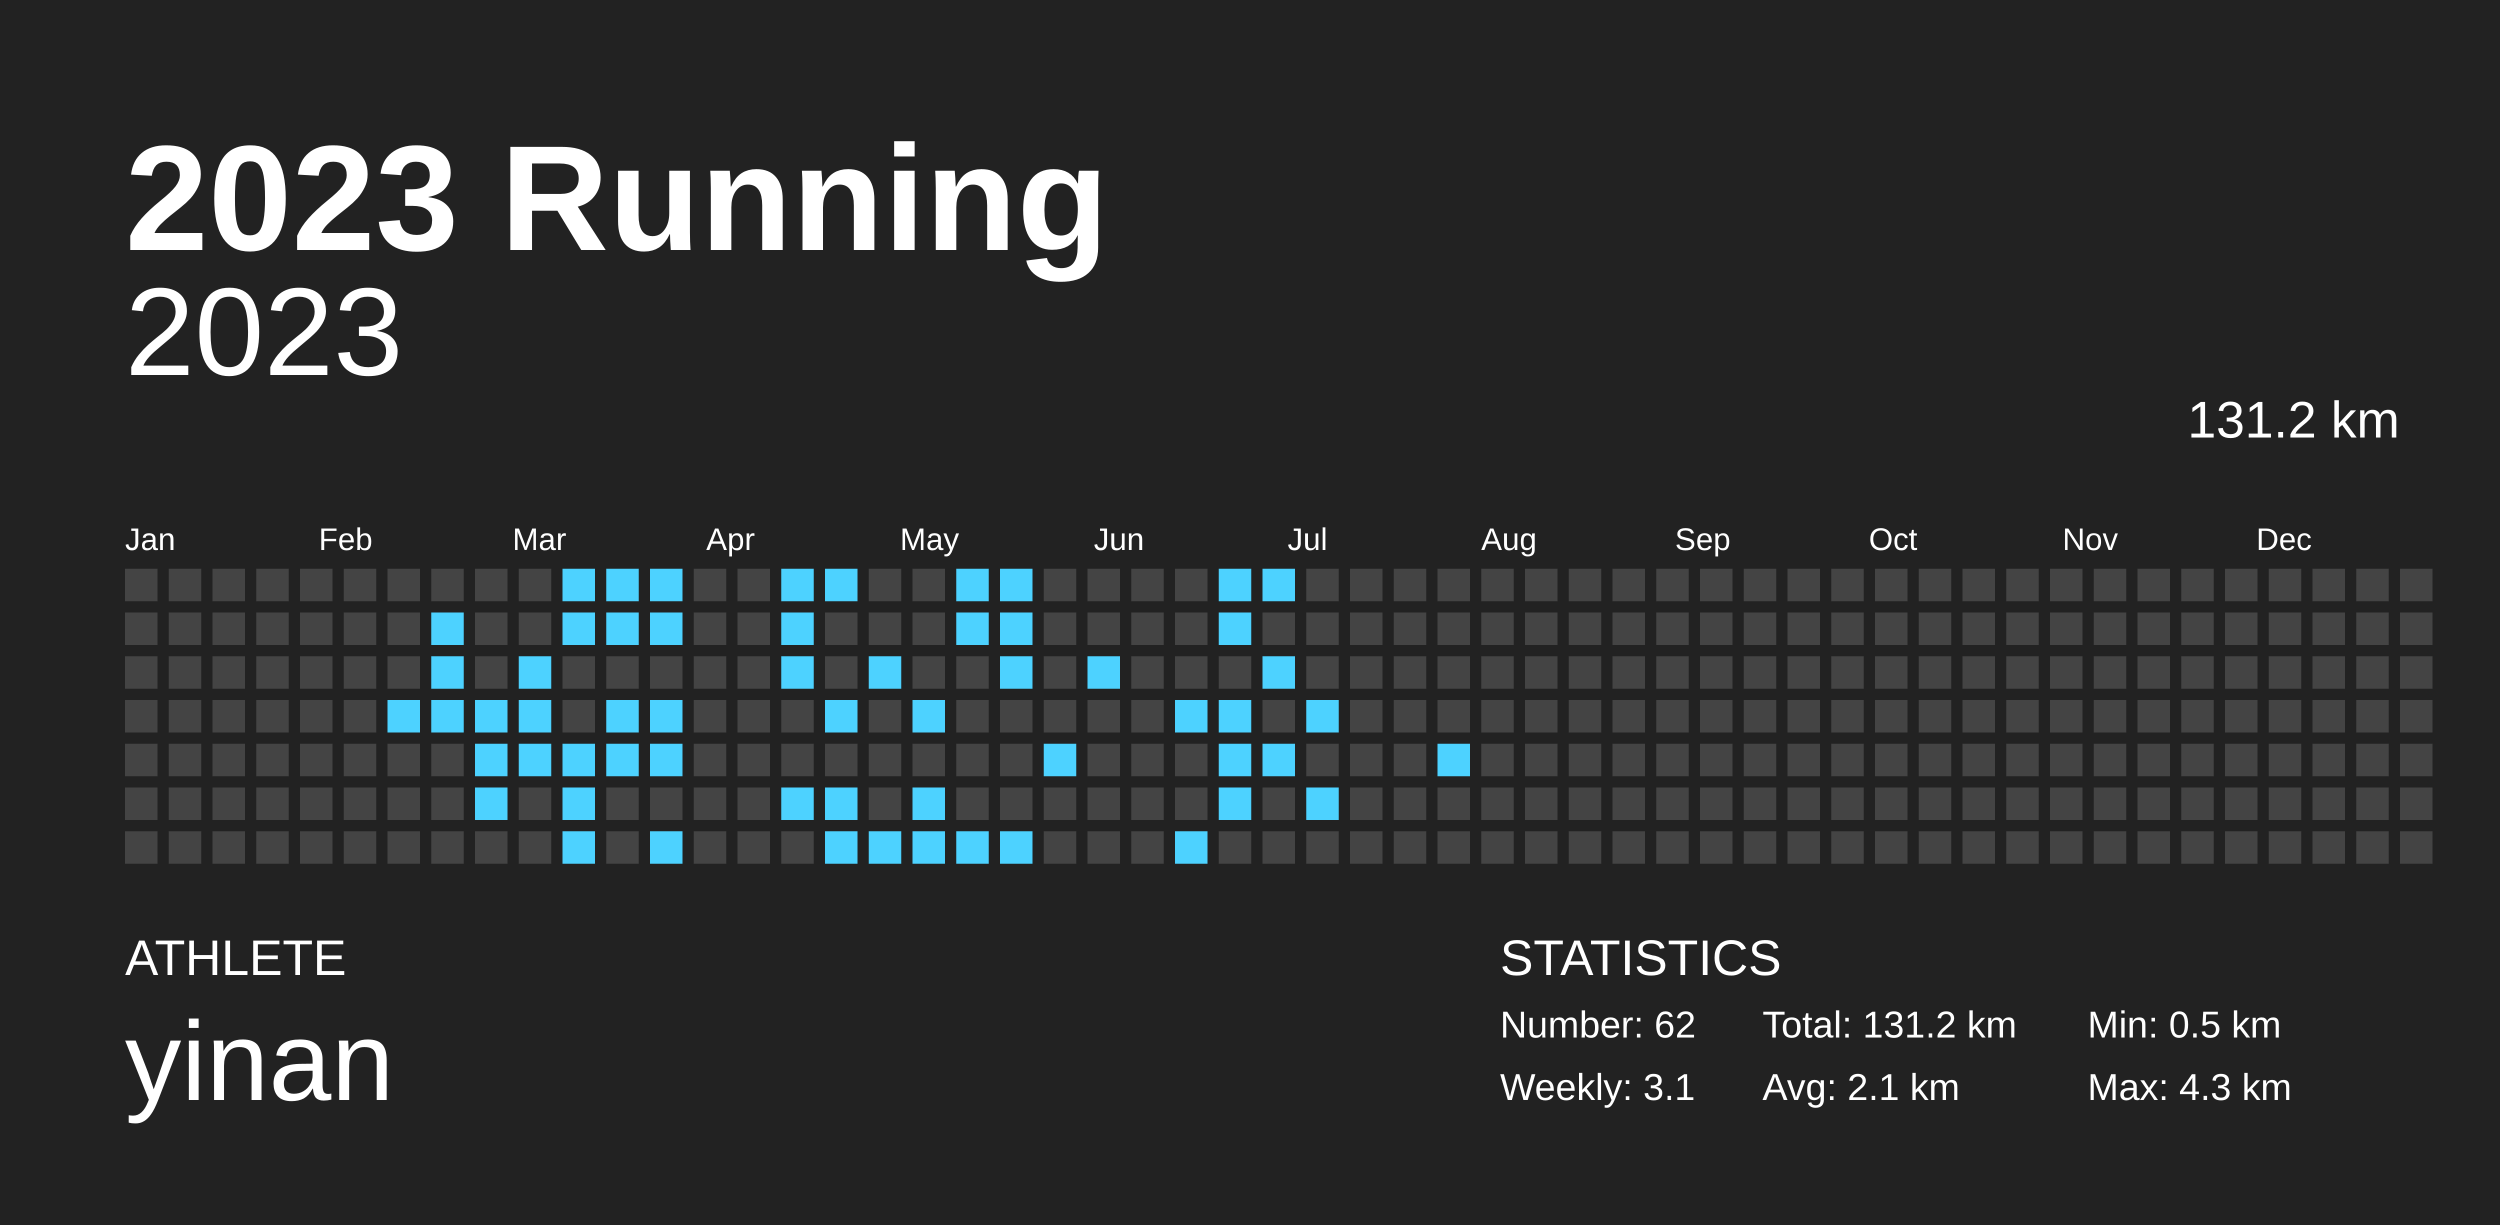
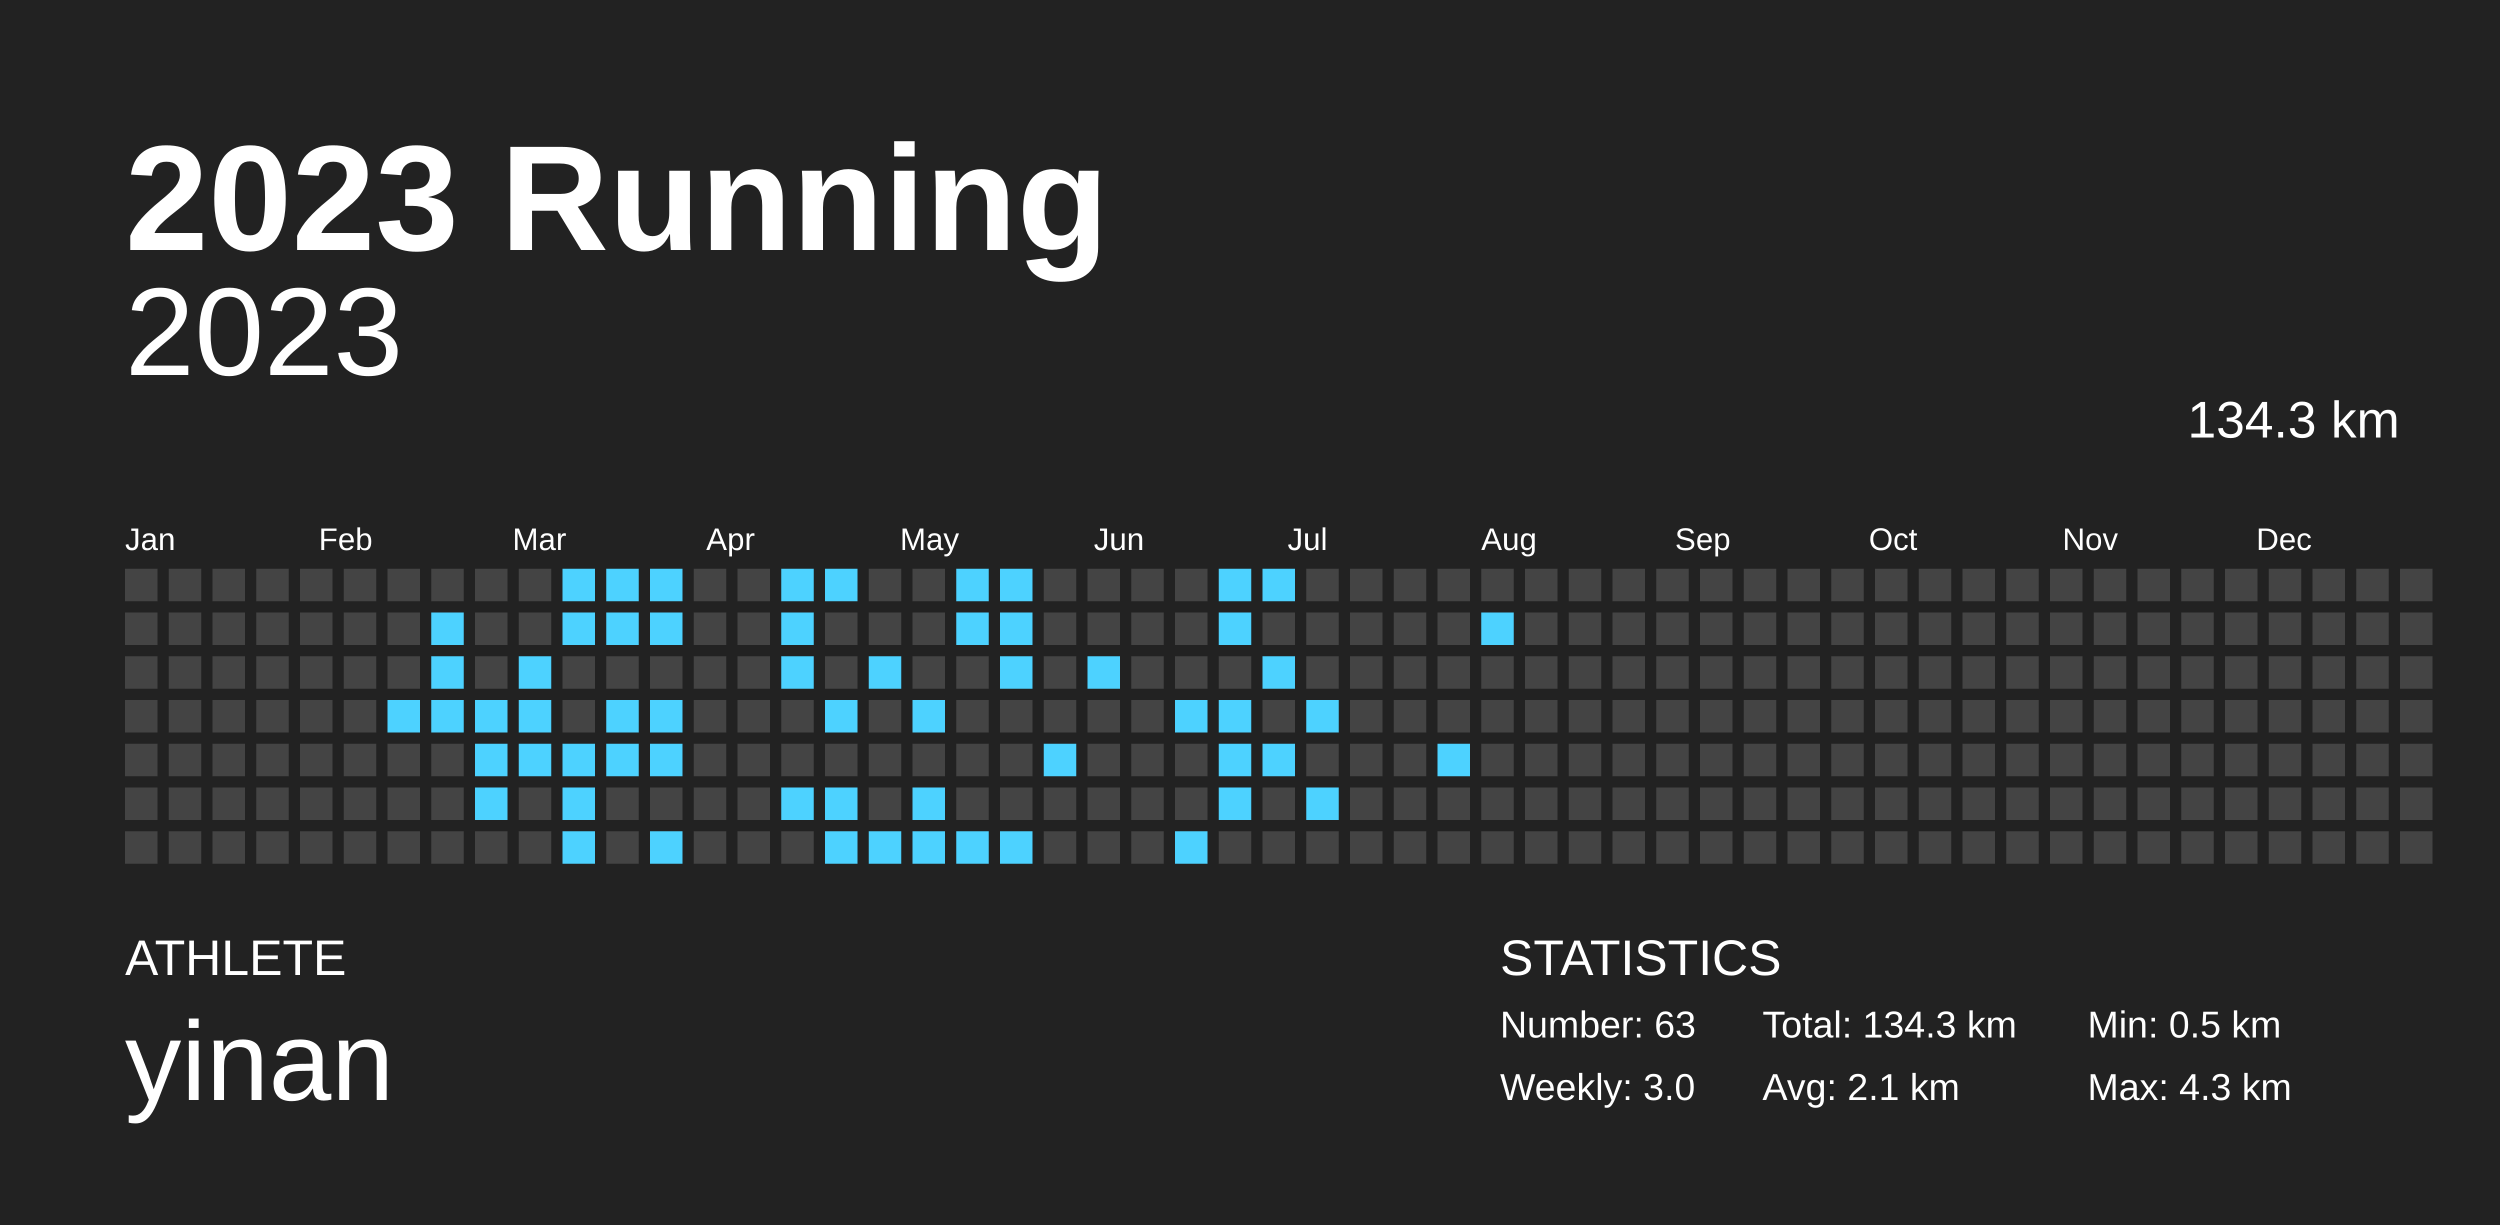
<svg xmlns="http://www.w3.org/2000/svg" baseProfile="full" height="98mm" version="1.1" viewBox="0,0,200,98" width="200mm">
  <defs />
  <rect fill="#222222" height="98" width="200" x="0" y="0" />
  <text fill="#FFFFFF" style="font-size:12px; font-family:Arial; font-weight:bold;" x="10" y="20">2023 Running</text>
  <text fill="#FFFFFF" style="font-size:4px; font-family:Arial" x="10" y="78">ATHLETE</text>
  <text fill="#FFFFFF" style="font-size:9px; font-family:Arial" x="10" y="88">yinan</text>
  <text fill="#FFFFFF" style="font-size:4px; font-family:Arial" x="120" y="78">STATISTICS</text>
-   <text fill="#FFFFFF" style="font-size:3px; font-family:Arial" x="120" y="83">Number: 62</text>
-   <text fill="#FFFFFF" style="font-size:3px; font-family:Arial" x="120" y="88">Weekly: 3.1</text>
-   <text fill="#FFFFFF" style="font-size:3px; font-family:Arial" x="141" y="83">Total: 131.2 km</text>
+   <text fill="#FFFFFF" style="font-size:3px; font-family:Arial" x="120" y="83">Number: 63</text>
+   <text fill="#FFFFFF" style="font-size:3px; font-family:Arial" x="120" y="88">Weekly: 3.0</text>
+   <text fill="#FFFFFF" style="font-size:3px; font-family:Arial" x="141" y="83">Total: 134.3 km</text>
  <text fill="#FFFFFF" style="font-size:3px; font-family:Arial" x="141" y="88">Avg: 2.1 km</text>
  <text fill="#FFFFFF" style="font-size:3px; font-family:Arial" x="167" y="83">Min: 0.5 km</text>
  <text fill="#FFFFFF" style="font-size:3px; font-family:Arial" x="167" y="88">Max: 4.3 km</text>
  <text alignment-baseline="hanging" fill="#FFFFFF" style="font-size:10.0px; font-family:Arial;" x="10" y="30">2023</text>
-   <text alignment-baseline="hanging" fill="#FFFFFF" style="font-size:4.125px; font-family:Arial;" x="175" y="35">131.2 km</text>
+   <text alignment-baseline="hanging" fill="#FFFFFF" style="font-size:4.125px; font-family:Arial;" x="175" y="35">134.3 km</text>
  <text fill="#FFFFFF" style="font-size:2.5px; font-family:Arial" x="10.0" y="44">Jan</text>
  <text fill="#FFFFFF" style="font-size:2.5px; font-family:Arial" x="25.5" y="44">Feb</text>
  <text fill="#FFFFFF" style="font-size:2.5px; font-family:Arial" x="41.0" y="44">Mar</text>
  <text fill="#FFFFFF" style="font-size:2.5px; font-family:Arial" x="56.5" y="44">Apr</text>
  <text fill="#FFFFFF" style="font-size:2.5px; font-family:Arial" x="72.0" y="44">May</text>
  <text fill="#FFFFFF" style="font-size:2.5px; font-family:Arial" x="87.5" y="44">Jun</text>
  <text fill="#FFFFFF" style="font-size:2.5px; font-family:Arial" x="103.0" y="44">Jul</text>
  <text fill="#FFFFFF" style="font-size:2.5px; font-family:Arial" x="118.5" y="44">Aug</text>
  <text fill="#FFFFFF" style="font-size:2.5px; font-family:Arial" x="134.0" y="44">Sep</text>
  <text fill="#FFFFFF" style="font-size:2.5px; font-family:Arial" x="149.5" y="44">Oct</text>
  <text fill="#FFFFFF" style="font-size:2.5px; font-family:Arial" x="165.0" y="44">Nov</text>
  <text fill="#FFFFFF" style="font-size:2.5px; font-family:Arial" x="180.5" y="44">Dec</text>
  <rect fill="#444444" height="2.6" width="2.6" x="10.0" y="45.5" />
  <rect fill="#444444" height="2.6" width="2.6" x="10.0" y="49.0" />
  <rect fill="#444444" height="2.6" width="2.6" x="10.0" y="52.5" />
  <rect fill="#444444" height="2.6" width="2.6" x="10.0" y="56.0" />
  <rect fill="#444444" height="2.6" width="2.6" x="10.0" y="59.5" />
  <rect fill="#444444" height="2.6" width="2.6" x="10.0" y="63.0" />
  <rect fill="#444444" height="2.6" width="2.6" x="10.0" y="66.5" />
  <rect fill="#444444" height="2.6" width="2.6" x="13.5" y="45.5" />
  <rect fill="#444444" height="2.6" width="2.6" x="13.5" y="49.0" />
  <rect fill="#444444" height="2.6" width="2.6" x="13.5" y="52.5" />
  <rect fill="#444444" height="2.6" width="2.6" x="13.5" y="56.0" />
  <rect fill="#444444" height="2.6" width="2.6" x="13.5" y="59.5" />
  <rect fill="#444444" height="2.6" width="2.6" x="13.5" y="63.0" />
  <rect fill="#444444" height="2.6" width="2.6" x="13.5" y="66.5" />
  <rect fill="#444444" height="2.6" width="2.6" x="17.0" y="45.5" />
  <rect fill="#444444" height="2.6" width="2.6" x="17.0" y="49.0" />
  <rect fill="#444444" height="2.6" width="2.6" x="17.0" y="52.5" />
  <rect fill="#444444" height="2.6" width="2.6" x="17.0" y="56.0" />
  <rect fill="#444444" height="2.6" width="2.6" x="17.0" y="59.5" />
  <rect fill="#444444" height="2.6" width="2.6" x="17.0" y="63.0" />
  <rect fill="#444444" height="2.6" width="2.6" x="17.0" y="66.5" />
  <rect fill="#444444" height="2.6" width="2.6" x="20.5" y="45.5" />
  <rect fill="#444444" height="2.6" width="2.6" x="20.5" y="49.0" />
  <rect fill="#444444" height="2.6" width="2.6" x="20.5" y="52.5" />
  <rect fill="#444444" height="2.6" width="2.6" x="20.5" y="56.0" />
  <rect fill="#444444" height="2.6" width="2.6" x="20.5" y="59.5" />
  <rect fill="#444444" height="2.6" width="2.6" x="20.5" y="63.0" />
  <rect fill="#444444" height="2.6" width="2.6" x="20.5" y="66.5" />
  <rect fill="#444444" height="2.6" width="2.6" x="24.0" y="45.5" />
  <rect fill="#444444" height="2.6" width="2.6" x="24.0" y="49.0" />
  <rect fill="#444444" height="2.6" width="2.6" x="24.0" y="52.5" />
  <rect fill="#444444" height="2.6" width="2.6" x="24.0" y="56.0" />
  <rect fill="#444444" height="2.6" width="2.6" x="24.0" y="59.5" />
  <rect fill="#444444" height="2.6" width="2.6" x="24.0" y="63.0" />
  <rect fill="#444444" height="2.6" width="2.6" x="24.0" y="66.5" />
  <rect fill="#444444" height="2.6" width="2.6" x="27.5" y="45.5" />
  <rect fill="#444444" height="2.6" width="2.6" x="27.5" y="49.0" />
  <rect fill="#444444" height="2.6" width="2.6" x="27.5" y="52.5" />
  <rect fill="#444444" height="2.6" width="2.6" x="27.5" y="56.0" />
  <rect fill="#444444" height="2.6" width="2.6" x="27.5" y="59.5" />
  <rect fill="#444444" height="2.6" width="2.6" x="27.5" y="63.0" />
  <rect fill="#444444" height="2.6" width="2.6" x="27.5" y="66.5" />
  <rect fill="#444444" height="2.6" width="2.6" x="31.0" y="45.5" />
  <rect fill="#444444" height="2.6" width="2.6" x="31.0" y="49.0" />
  <rect fill="#444444" height="2.6" width="2.6" x="31.0" y="52.5" />
  <rect fill="#4dd2ff" height="2.6" width="2.6" x="31.0" y="56.0" />
  <rect fill="#444444" height="2.6" width="2.6" x="31.0" y="59.5" />
  <rect fill="#444444" height="2.6" width="2.6" x="31.0" y="63.0" />
  <rect fill="#444444" height="2.6" width="2.6" x="31.0" y="66.5" />
  <rect fill="#444444" height="2.6" width="2.6" x="34.5" y="45.5" />
  <rect fill="#4dd2ff" height="2.6" width="2.6" x="34.5" y="49.0" />
  <rect fill="#4dd2ff" height="2.6" width="2.6" x="34.5" y="52.5" />
  <rect fill="#4dd2ff" height="2.6" width="2.6" x="34.5" y="56.0" />
  <rect fill="#444444" height="2.6" width="2.6" x="34.5" y="59.5" />
  <rect fill="#444444" height="2.6" width="2.6" x="34.5" y="63.0" />
  <rect fill="#444444" height="2.6" width="2.6" x="34.5" y="66.5" />
  <rect fill="#444444" height="2.6" width="2.6" x="38.0" y="45.5" />
  <rect fill="#444444" height="2.6" width="2.6" x="38.0" y="49.0" />
  <rect fill="#444444" height="2.6" width="2.6" x="38.0" y="52.5" />
  <rect fill="#4dd2ff" height="2.6" width="2.6" x="38.0" y="56.0" />
  <rect fill="#4dd2ff" height="2.6" width="2.6" x="38.0" y="59.5" />
  <rect fill="#4dd2ff" height="2.6" width="2.6" x="38.0" y="63.0" />
  <rect fill="#444444" height="2.6" width="2.6" x="38.0" y="66.5" />
  <rect fill="#444444" height="2.6" width="2.6" x="41.5" y="45.5" />
  <rect fill="#444444" height="2.6" width="2.6" x="41.5" y="49.0" />
  <rect fill="#4dd2ff" height="2.6" width="2.6" x="41.5" y="52.5" />
  <rect fill="#4dd2ff" height="2.6" width="2.6" x="41.5" y="56.0" />
  <rect fill="#4dd2ff" height="2.6" width="2.6" x="41.5" y="59.5" />
  <rect fill="#444444" height="2.6" width="2.6" x="41.5" y="63.0" />
  <rect fill="#444444" height="2.6" width="2.6" x="41.5" y="66.5" />
  <rect fill="#4dd2ff" height="2.6" width="2.6" x="45.0" y="45.5" />
  <rect fill="#4dd2ff" height="2.6" width="2.6" x="45.0" y="49.0" />
  <rect fill="#444444" height="2.6" width="2.6" x="45.0" y="52.5" />
  <rect fill="#444444" height="2.6" width="2.6" x="45.0" y="56.0" />
  <rect fill="#4dd2ff" height="2.6" width="2.6" x="45.0" y="59.5" />
  <rect fill="#4dd2ff" height="2.6" width="2.6" x="45.0" y="63.0" />
  <rect fill="#4dd2ff" height="2.6" width="2.6" x="45.0" y="66.5" />
  <rect fill="#4dd2ff" height="2.6" width="2.6" x="48.5" y="45.5" />
  <rect fill="#4dd2ff" height="2.6" width="2.6" x="48.5" y="49.0" />
  <rect fill="#444444" height="2.6" width="2.6" x="48.5" y="52.5" />
  <rect fill="#4dd2ff" height="2.6" width="2.6" x="48.5" y="56.0" />
  <rect fill="#4dd2ff" height="2.6" width="2.6" x="48.5" y="59.5" />
  <rect fill="#444444" height="2.6" width="2.6" x="48.5" y="63.0" />
  <rect fill="#444444" height="2.6" width="2.6" x="48.5" y="66.5" />
  <rect fill="#4dd2ff" height="2.6" width="2.6" x="52.0" y="45.5" />
  <rect fill="#4dd2ff" height="2.6" width="2.6" x="52.0" y="49.0" />
  <rect fill="#444444" height="2.6" width="2.6" x="52.0" y="52.5" />
  <rect fill="#4dd2ff" height="2.6" width="2.6" x="52.0" y="56.0" />
  <rect fill="#4dd2ff" height="2.6" width="2.6" x="52.0" y="59.5" />
  <rect fill="#444444" height="2.6" width="2.6" x="52.0" y="63.0" />
  <rect fill="#4dd2ff" height="2.6" width="2.6" x="52.0" y="66.5" />
  <rect fill="#444444" height="2.6" width="2.6" x="55.5" y="45.5" />
  <rect fill="#444444" height="2.6" width="2.6" x="55.5" y="49.0" />
  <rect fill="#444444" height="2.6" width="2.6" x="55.5" y="52.5" />
  <rect fill="#444444" height="2.6" width="2.6" x="55.5" y="56.0" />
  <rect fill="#444444" height="2.6" width="2.6" x="55.5" y="59.5" />
  <rect fill="#444444" height="2.6" width="2.6" x="55.5" y="63.0" />
  <rect fill="#444444" height="2.6" width="2.6" x="55.5" y="66.5" />
  <rect fill="#444444" height="2.6" width="2.6" x="59.0" y="45.5" />
  <rect fill="#444444" height="2.6" width="2.6" x="59.0" y="49.0" />
  <rect fill="#444444" height="2.6" width="2.6" x="59.0" y="52.5" />
  <rect fill="#444444" height="2.6" width="2.6" x="59.0" y="56.0" />
  <rect fill="#444444" height="2.6" width="2.6" x="59.0" y="59.5" />
  <rect fill="#444444" height="2.6" width="2.6" x="59.0" y="63.0" />
  <rect fill="#444444" height="2.6" width="2.6" x="59.0" y="66.5" />
  <rect fill="#4dd2ff" height="2.6" width="2.6" x="62.5" y="45.5" />
  <rect fill="#4dd2ff" height="2.6" width="2.6" x="62.5" y="49.0" />
  <rect fill="#4dd2ff" height="2.6" width="2.6" x="62.5" y="52.5" />
  <rect fill="#444444" height="2.6" width="2.6" x="62.5" y="56.0" />
  <rect fill="#444444" height="2.6" width="2.6" x="62.5" y="59.5" />
  <rect fill="#4dd2ff" height="2.6" width="2.6" x="62.5" y="63.0" />
  <rect fill="#444444" height="2.6" width="2.6" x="62.5" y="66.5" />
  <rect fill="#4dd2ff" height="2.6" width="2.6" x="66.0" y="45.5" />
  <rect fill="#444444" height="2.6" width="2.6" x="66.0" y="49.0" />
  <rect fill="#444444" height="2.6" width="2.6" x="66.0" y="52.5" />
  <rect fill="#4dd2ff" height="2.6" width="2.6" x="66.0" y="56.0" />
  <rect fill="#444444" height="2.6" width="2.6" x="66.0" y="59.5" />
  <rect fill="#4dd2ff" height="2.6" width="2.6" x="66.0" y="63.0" />
  <rect fill="#4dd2ff" height="2.6" width="2.6" x="66.0" y="66.5" />
  <rect fill="#444444" height="2.6" width="2.6" x="69.5" y="45.5" />
  <rect fill="#444444" height="2.6" width="2.6" x="69.5" y="49.0" />
  <rect fill="#4dd2ff" height="2.6" width="2.6" x="69.5" y="52.5" />
  <rect fill="#444444" height="2.6" width="2.6" x="69.5" y="56.0" />
  <rect fill="#444444" height="2.6" width="2.6" x="69.5" y="59.5" />
  <rect fill="#444444" height="2.6" width="2.6" x="69.5" y="63.0" />
  <rect fill="#4dd2ff" height="2.6" width="2.6" x="69.5" y="66.5" />
  <rect fill="#444444" height="2.6" width="2.6" x="73.0" y="45.5" />
  <rect fill="#444444" height="2.6" width="2.6" x="73.0" y="49.0" />
  <rect fill="#444444" height="2.6" width="2.6" x="73.0" y="52.5" />
  <rect fill="#4dd2ff" height="2.6" width="2.6" x="73.0" y="56.0" />
  <rect fill="#444444" height="2.6" width="2.6" x="73.0" y="59.5" />
  <rect fill="#4dd2ff" height="2.6" width="2.6" x="73.0" y="63.0" />
  <rect fill="#4dd2ff" height="2.6" width="2.6" x="73.0" y="66.5" />
  <rect fill="#4dd2ff" height="2.6" width="2.6" x="76.5" y="45.5" />
  <rect fill="#4dd2ff" height="2.6" width="2.6" x="76.5" y="49.0" />
  <rect fill="#444444" height="2.6" width="2.6" x="76.5" y="52.5" />
  <rect fill="#444444" height="2.6" width="2.6" x="76.5" y="56.0" />
  <rect fill="#444444" height="2.6" width="2.6" x="76.5" y="59.5" />
  <rect fill="#444444" height="2.6" width="2.6" x="76.5" y="63.0" />
  <rect fill="#4dd2ff" height="2.6" width="2.6" x="76.5" y="66.5" />
  <rect fill="#4dd2ff" height="2.6" width="2.6" x="80.0" y="45.5" />
  <rect fill="#4dd2ff" height="2.6" width="2.6" x="80.0" y="49.0" />
  <rect fill="#4dd2ff" height="2.6" width="2.6" x="80.0" y="52.5" />
  <rect fill="#444444" height="2.6" width="2.6" x="80.0" y="56.0" />
  <rect fill="#444444" height="2.6" width="2.6" x="80.0" y="59.5" />
  <rect fill="#444444" height="2.6" width="2.6" x="80.0" y="63.0" />
  <rect fill="#4dd2ff" height="2.6" width="2.6" x="80.0" y="66.5" />
  <rect fill="#444444" height="2.6" width="2.6" x="83.5" y="45.5" />
  <rect fill="#444444" height="2.6" width="2.6" x="83.5" y="49.0" />
  <rect fill="#444444" height="2.6" width="2.6" x="83.5" y="52.5" />
  <rect fill="#444444" height="2.6" width="2.6" x="83.5" y="56.0" />
  <rect fill="#4dd2ff" height="2.6" width="2.6" x="83.5" y="59.5" />
  <rect fill="#444444" height="2.6" width="2.6" x="83.5" y="63.0" />
  <rect fill="#444444" height="2.6" width="2.6" x="83.5" y="66.5" />
  <rect fill="#444444" height="2.6" width="2.6" x="87.0" y="45.5" />
  <rect fill="#444444" height="2.6" width="2.6" x="87.0" y="49.0" />
  <rect fill="#4dd2ff" height="2.6" width="2.6" x="87.0" y="52.5" />
  <rect fill="#444444" height="2.6" width="2.6" x="87.0" y="56.0" />
  <rect fill="#444444" height="2.6" width="2.6" x="87.0" y="59.5" />
  <rect fill="#444444" height="2.6" width="2.6" x="87.0" y="63.0" />
  <rect fill="#444444" height="2.6" width="2.6" x="87.0" y="66.5" />
  <rect fill="#444444" height="2.6" width="2.6" x="90.5" y="45.5" />
  <rect fill="#444444" height="2.6" width="2.6" x="90.5" y="49.0" />
  <rect fill="#444444" height="2.6" width="2.6" x="90.5" y="52.5" />
  <rect fill="#444444" height="2.6" width="2.6" x="90.5" y="56.0" />
  <rect fill="#444444" height="2.6" width="2.6" x="90.5" y="59.5" />
  <rect fill="#444444" height="2.6" width="2.6" x="90.5" y="63.0" />
  <rect fill="#444444" height="2.6" width="2.6" x="90.5" y="66.5" />
  <rect fill="#444444" height="2.6" width="2.6" x="94.0" y="45.5" />
  <rect fill="#444444" height="2.6" width="2.6" x="94.0" y="49.0" />
  <rect fill="#444444" height="2.6" width="2.6" x="94.0" y="52.5" />
  <rect fill="#4dd2ff" height="2.6" width="2.6" x="94.0" y="56.0" />
  <rect fill="#444444" height="2.6" width="2.6" x="94.0" y="59.5" />
  <rect fill="#444444" height="2.6" width="2.6" x="94.0" y="63.0" />
  <rect fill="#4dd2ff" height="2.6" width="2.6" x="94.0" y="66.5" />
  <rect fill="#4dd2ff" height="2.6" width="2.6" x="97.5" y="45.5" />
  <rect fill="#4dd2ff" height="2.6" width="2.6" x="97.5" y="49.0" />
  <rect fill="#444444" height="2.6" width="2.6" x="97.5" y="52.5" />
  <rect fill="#4dd2ff" height="2.6" width="2.6" x="97.5" y="56.0" />
  <rect fill="#4dd2ff" height="2.6" width="2.6" x="97.5" y="59.5" />
  <rect fill="#4dd2ff" height="2.6" width="2.6" x="97.5" y="63.0" />
  <rect fill="#444444" height="2.6" width="2.6" x="97.5" y="66.5" />
  <rect fill="#4dd2ff" height="2.6" width="2.6" x="101.0" y="45.5" />
  <rect fill="#444444" height="2.6" width="2.6" x="101.0" y="49.0" />
  <rect fill="#4dd2ff" height="2.6" width="2.6" x="101.0" y="52.5" />
  <rect fill="#444444" height="2.6" width="2.6" x="101.0" y="56.0" />
  <rect fill="#4dd2ff" height="2.6" width="2.6" x="101.0" y="59.5" />
  <rect fill="#444444" height="2.6" width="2.6" x="101.0" y="63.0" />
  <rect fill="#444444" height="2.6" width="2.6" x="101.0" y="66.5" />
  <rect fill="#444444" height="2.6" width="2.6" x="104.5" y="45.5" />
  <rect fill="#444444" height="2.6" width="2.6" x="104.5" y="49.0" />
  <rect fill="#444444" height="2.6" width="2.6" x="104.5" y="52.5" />
  <rect fill="#4dd2ff" height="2.6" width="2.6" x="104.5" y="56.0" />
  <rect fill="#444444" height="2.6" width="2.6" x="104.5" y="59.5" />
  <rect fill="#4dd2ff" height="2.6" width="2.6" x="104.5" y="63.0" />
  <rect fill="#444444" height="2.6" width="2.6" x="104.5" y="66.5" />
  <rect fill="#444444" height="2.6" width="2.6" x="108.0" y="45.5" />
  <rect fill="#444444" height="2.6" width="2.6" x="108.0" y="49.0" />
  <rect fill="#444444" height="2.6" width="2.6" x="108.0" y="52.5" />
  <rect fill="#444444" height="2.6" width="2.6" x="108.0" y="56.0" />
  <rect fill="#444444" height="2.6" width="2.6" x="108.0" y="59.5" />
  <rect fill="#444444" height="2.6" width="2.6" x="108.0" y="63.0" />
  <rect fill="#444444" height="2.6" width="2.6" x="108.0" y="66.5" />
  <rect fill="#444444" height="2.6" width="2.6" x="111.5" y="45.5" />
  <rect fill="#444444" height="2.6" width="2.6" x="111.5" y="49.0" />
  <rect fill="#444444" height="2.6" width="2.6" x="111.5" y="52.5" />
  <rect fill="#444444" height="2.6" width="2.6" x="111.5" y="56.0" />
  <rect fill="#444444" height="2.6" width="2.6" x="111.5" y="59.5" />
  <rect fill="#444444" height="2.6" width="2.6" x="111.5" y="63.0" />
  <rect fill="#444444" height="2.6" width="2.6" x="111.5" y="66.5" />
  <rect fill="#444444" height="2.6" width="2.6" x="115.0" y="45.5" />
  <rect fill="#444444" height="2.6" width="2.6" x="115.0" y="49.0" />
  <rect fill="#444444" height="2.6" width="2.6" x="115.0" y="52.5" />
  <rect fill="#444444" height="2.6" width="2.6" x="115.0" y="56.0" />
  <rect fill="#4dd2ff" height="2.6" width="2.6" x="115.0" y="59.5" />
  <rect fill="#444444" height="2.6" width="2.6" x="115.0" y="63.0" />
  <rect fill="#444444" height="2.6" width="2.6" x="115.0" y="66.5" />
  <rect fill="#444444" height="2.6" width="2.6" x="118.5" y="45.5" />
-   <rect fill="#444444" height="2.6" width="2.6" x="118.5" y="49.0" />
+   <rect fill="#4dd2ff" height="2.6" width="2.6" x="118.5" y="49.0" />
  <rect fill="#444444" height="2.6" width="2.6" x="118.5" y="52.5" />
  <rect fill="#444444" height="2.6" width="2.6" x="118.5" y="56.0" />
  <rect fill="#444444" height="2.6" width="2.6" x="118.5" y="59.5" />
  <rect fill="#444444" height="2.6" width="2.6" x="118.5" y="63.0" />
  <rect fill="#444444" height="2.6" width="2.6" x="118.5" y="66.5" />
  <rect fill="#444444" height="2.6" width="2.6" x="122.0" y="45.5" />
  <rect fill="#444444" height="2.6" width="2.6" x="122.0" y="49.0" />
  <rect fill="#444444" height="2.6" width="2.6" x="122.0" y="52.5" />
  <rect fill="#444444" height="2.6" width="2.6" x="122.0" y="56.0" />
  <rect fill="#444444" height="2.6" width="2.6" x="122.0" y="59.5" />
  <rect fill="#444444" height="2.6" width="2.6" x="122.0" y="63.0" />
  <rect fill="#444444" height="2.6" width="2.6" x="122.0" y="66.5" />
  <rect fill="#444444" height="2.6" width="2.6" x="125.5" y="45.5" />
  <rect fill="#444444" height="2.6" width="2.6" x="125.5" y="49.0" />
  <rect fill="#444444" height="2.6" width="2.6" x="125.5" y="52.5" />
  <rect fill="#444444" height="2.6" width="2.6" x="125.5" y="56.0" />
  <rect fill="#444444" height="2.6" width="2.6" x="125.5" y="59.5" />
  <rect fill="#444444" height="2.6" width="2.6" x="125.5" y="63.0" />
  <rect fill="#444444" height="2.6" width="2.6" x="125.5" y="66.5" />
  <rect fill="#444444" height="2.6" width="2.6" x="129.0" y="45.5" />
  <rect fill="#444444" height="2.6" width="2.6" x="129.0" y="49.0" />
  <rect fill="#444444" height="2.6" width="2.6" x="129.0" y="52.5" />
  <rect fill="#444444" height="2.6" width="2.6" x="129.0" y="56.0" />
  <rect fill="#444444" height="2.6" width="2.6" x="129.0" y="59.5" />
  <rect fill="#444444" height="2.6" width="2.6" x="129.0" y="63.0" />
  <rect fill="#444444" height="2.6" width="2.6" x="129.0" y="66.5" />
  <rect fill="#444444" height="2.6" width="2.6" x="132.5" y="45.5" />
  <rect fill="#444444" height="2.6" width="2.6" x="132.5" y="49.0" />
  <rect fill="#444444" height="2.6" width="2.6" x="132.5" y="52.5" />
  <rect fill="#444444" height="2.6" width="2.6" x="132.5" y="56.0" />
  <rect fill="#444444" height="2.6" width="2.6" x="132.5" y="59.5" />
  <rect fill="#444444" height="2.6" width="2.6" x="132.5" y="63.0" />
  <rect fill="#444444" height="2.6" width="2.6" x="132.5" y="66.5" />
  <rect fill="#444444" height="2.6" width="2.6" x="136.0" y="45.5" />
  <rect fill="#444444" height="2.6" width="2.6" x="136.0" y="49.0" />
  <rect fill="#444444" height="2.6" width="2.6" x="136.0" y="52.5" />
  <rect fill="#444444" height="2.6" width="2.6" x="136.0" y="56.0" />
  <rect fill="#444444" height="2.6" width="2.6" x="136.0" y="59.5" />
  <rect fill="#444444" height="2.6" width="2.6" x="136.0" y="63.0" />
  <rect fill="#444444" height="2.6" width="2.6" x="136.0" y="66.5" />
  <rect fill="#444444" height="2.6" width="2.6" x="139.5" y="45.5" />
  <rect fill="#444444" height="2.6" width="2.6" x="139.5" y="49.0" />
  <rect fill="#444444" height="2.6" width="2.6" x="139.5" y="52.5" />
  <rect fill="#444444" height="2.6" width="2.6" x="139.5" y="56.0" />
  <rect fill="#444444" height="2.6" width="2.6" x="139.5" y="59.5" />
  <rect fill="#444444" height="2.6" width="2.6" x="139.5" y="63.0" />
  <rect fill="#444444" height="2.6" width="2.6" x="139.5" y="66.5" />
  <rect fill="#444444" height="2.6" width="2.6" x="143.0" y="45.5" />
  <rect fill="#444444" height="2.6" width="2.6" x="143.0" y="49.0" />
  <rect fill="#444444" height="2.6" width="2.6" x="143.0" y="52.5" />
  <rect fill="#444444" height="2.6" width="2.6" x="143.0" y="56.0" />
  <rect fill="#444444" height="2.6" width="2.6" x="143.0" y="59.5" />
  <rect fill="#444444" height="2.6" width="2.6" x="143.0" y="63.0" />
  <rect fill="#444444" height="2.6" width="2.6" x="143.0" y="66.5" />
  <rect fill="#444444" height="2.6" width="2.6" x="146.5" y="45.5" />
  <rect fill="#444444" height="2.6" width="2.6" x="146.5" y="49.0" />
  <rect fill="#444444" height="2.6" width="2.6" x="146.5" y="52.5" />
  <rect fill="#444444" height="2.6" width="2.6" x="146.5" y="56.0" />
  <rect fill="#444444" height="2.6" width="2.6" x="146.5" y="59.5" />
  <rect fill="#444444" height="2.6" width="2.6" x="146.5" y="63.0" />
  <rect fill="#444444" height="2.6" width="2.6" x="146.5" y="66.5" />
  <rect fill="#444444" height="2.6" width="2.6" x="150.0" y="45.5" />
  <rect fill="#444444" height="2.6" width="2.6" x="150.0" y="49.0" />
  <rect fill="#444444" height="2.6" width="2.6" x="150.0" y="52.5" />
  <rect fill="#444444" height="2.6" width="2.6" x="150.0" y="56.0" />
  <rect fill="#444444" height="2.6" width="2.6" x="150.0" y="59.5" />
  <rect fill="#444444" height="2.6" width="2.6" x="150.0" y="63.0" />
  <rect fill="#444444" height="2.6" width="2.6" x="150.0" y="66.5" />
  <rect fill="#444444" height="2.6" width="2.6" x="153.5" y="45.5" />
  <rect fill="#444444" height="2.6" width="2.6" x="153.5" y="49.0" />
  <rect fill="#444444" height="2.6" width="2.6" x="153.5" y="52.5" />
  <rect fill="#444444" height="2.6" width="2.6" x="153.5" y="56.0" />
  <rect fill="#444444" height="2.6" width="2.6" x="153.5" y="59.5" />
  <rect fill="#444444" height="2.6" width="2.6" x="153.5" y="63.0" />
  <rect fill="#444444" height="2.6" width="2.6" x="153.5" y="66.5" />
  <rect fill="#444444" height="2.6" width="2.6" x="157.0" y="45.5" />
  <rect fill="#444444" height="2.6" width="2.6" x="157.0" y="49.0" />
  <rect fill="#444444" height="2.6" width="2.6" x="157.0" y="52.5" />
  <rect fill="#444444" height="2.6" width="2.6" x="157.0" y="56.0" />
  <rect fill="#444444" height="2.6" width="2.6" x="157.0" y="59.5" />
  <rect fill="#444444" height="2.6" width="2.6" x="157.0" y="63.0" />
  <rect fill="#444444" height="2.6" width="2.6" x="157.0" y="66.5" />
  <rect fill="#444444" height="2.6" width="2.6" x="160.5" y="45.5" />
  <rect fill="#444444" height="2.6" width="2.6" x="160.5" y="49.0" />
  <rect fill="#444444" height="2.6" width="2.6" x="160.5" y="52.5" />
  <rect fill="#444444" height="2.6" width="2.6" x="160.5" y="56.0" />
  <rect fill="#444444" height="2.6" width="2.6" x="160.5" y="59.5" />
  <rect fill="#444444" height="2.6" width="2.6" x="160.5" y="63.0" />
  <rect fill="#444444" height="2.6" width="2.6" x="160.5" y="66.5" />
  <rect fill="#444444" height="2.6" width="2.6" x="164.0" y="45.5" />
  <rect fill="#444444" height="2.6" width="2.6" x="164.0" y="49.0" />
  <rect fill="#444444" height="2.6" width="2.6" x="164.0" y="52.5" />
  <rect fill="#444444" height="2.6" width="2.6" x="164.0" y="56.0" />
  <rect fill="#444444" height="2.6" width="2.6" x="164.0" y="59.5" />
  <rect fill="#444444" height="2.6" width="2.6" x="164.0" y="63.0" />
  <rect fill="#444444" height="2.6" width="2.6" x="164.0" y="66.5" />
  <rect fill="#444444" height="2.6" width="2.6" x="167.5" y="45.5" />
  <rect fill="#444444" height="2.6" width="2.6" x="167.5" y="49.0" />
  <rect fill="#444444" height="2.6" width="2.6" x="167.5" y="52.5" />
  <rect fill="#444444" height="2.6" width="2.6" x="167.5" y="56.0" />
  <rect fill="#444444" height="2.6" width="2.6" x="167.5" y="59.5" />
  <rect fill="#444444" height="2.6" width="2.6" x="167.5" y="63.0" />
  <rect fill="#444444" height="2.6" width="2.6" x="167.5" y="66.5" />
  <rect fill="#444444" height="2.6" width="2.6" x="171.0" y="45.5" />
  <rect fill="#444444" height="2.6" width="2.6" x="171.0" y="49.0" />
  <rect fill="#444444" height="2.6" width="2.6" x="171.0" y="52.5" />
  <rect fill="#444444" height="2.6" width="2.6" x="171.0" y="56.0" />
  <rect fill="#444444" height="2.6" width="2.6" x="171.0" y="59.5" />
  <rect fill="#444444" height="2.6" width="2.6" x="171.0" y="63.0" />
  <rect fill="#444444" height="2.6" width="2.6" x="171.0" y="66.5" />
  <rect fill="#444444" height="2.6" width="2.6" x="174.5" y="45.5" />
  <rect fill="#444444" height="2.6" width="2.6" x="174.5" y="49.0" />
  <rect fill="#444444" height="2.6" width="2.6" x="174.5" y="52.5" />
  <rect fill="#444444" height="2.6" width="2.6" x="174.5" y="56.0" />
  <rect fill="#444444" height="2.6" width="2.6" x="174.5" y="59.5" />
  <rect fill="#444444" height="2.6" width="2.6" x="174.5" y="63.0" />
  <rect fill="#444444" height="2.6" width="2.6" x="174.5" y="66.5" />
  <rect fill="#444444" height="2.6" width="2.6" x="178.0" y="45.5" />
  <rect fill="#444444" height="2.6" width="2.6" x="178.0" y="49.0" />
  <rect fill="#444444" height="2.6" width="2.6" x="178.0" y="52.5" />
  <rect fill="#444444" height="2.6" width="2.6" x="178.0" y="56.0" />
  <rect fill="#444444" height="2.6" width="2.6" x="178.0" y="59.5" />
  <rect fill="#444444" height="2.6" width="2.6" x="178.0" y="63.0" />
  <rect fill="#444444" height="2.6" width="2.6" x="178.0" y="66.5" />
  <rect fill="#444444" height="2.6" width="2.6" x="181.5" y="45.5" />
  <rect fill="#444444" height="2.6" width="2.6" x="181.5" y="49.0" />
  <rect fill="#444444" height="2.6" width="2.6" x="181.5" y="52.5" />
  <rect fill="#444444" height="2.6" width="2.6" x="181.5" y="56.0" />
  <rect fill="#444444" height="2.6" width="2.6" x="181.5" y="59.5" />
  <rect fill="#444444" height="2.6" width="2.6" x="181.5" y="63.0" />
  <rect fill="#444444" height="2.6" width="2.6" x="181.5" y="66.5" />
  <rect fill="#444444" height="2.6" width="2.6" x="185.0" y="45.5" />
  <rect fill="#444444" height="2.6" width="2.6" x="185.0" y="49.0" />
  <rect fill="#444444" height="2.6" width="2.6" x="185.0" y="52.5" />
  <rect fill="#444444" height="2.6" width="2.6" x="185.0" y="56.0" />
  <rect fill="#444444" height="2.6" width="2.6" x="185.0" y="59.5" />
  <rect fill="#444444" height="2.6" width="2.6" x="185.0" y="63.0" />
  <rect fill="#444444" height="2.6" width="2.6" x="185.0" y="66.5" />
  <rect fill="#444444" height="2.6" width="2.6" x="188.5" y="45.5" />
  <rect fill="#444444" height="2.6" width="2.6" x="188.5" y="49.0" />
  <rect fill="#444444" height="2.6" width="2.6" x="188.5" y="52.5" />
  <rect fill="#444444" height="2.6" width="2.6" x="188.5" y="56.0" />
  <rect fill="#444444" height="2.6" width="2.6" x="188.5" y="59.5" />
  <rect fill="#444444" height="2.6" width="2.6" x="188.5" y="63.0" />
  <rect fill="#444444" height="2.6" width="2.6" x="188.5" y="66.5" />
  <rect fill="#444444" height="2.6" width="2.6" x="192.0" y="45.5" />
  <rect fill="#444444" height="2.6" width="2.6" x="192.0" y="49.0" />
  <rect fill="#444444" height="2.6" width="2.6" x="192.0" y="52.5" />
  <rect fill="#444444" height="2.6" width="2.6" x="192.0" y="56.0" />
  <rect fill="#444444" height="2.6" width="2.6" x="192.0" y="59.5" />
  <rect fill="#444444" height="2.6" width="2.6" x="192.0" y="63.0" />
  <rect fill="#444444" height="2.6" width="2.6" x="192.0" y="66.5" />
</svg>
